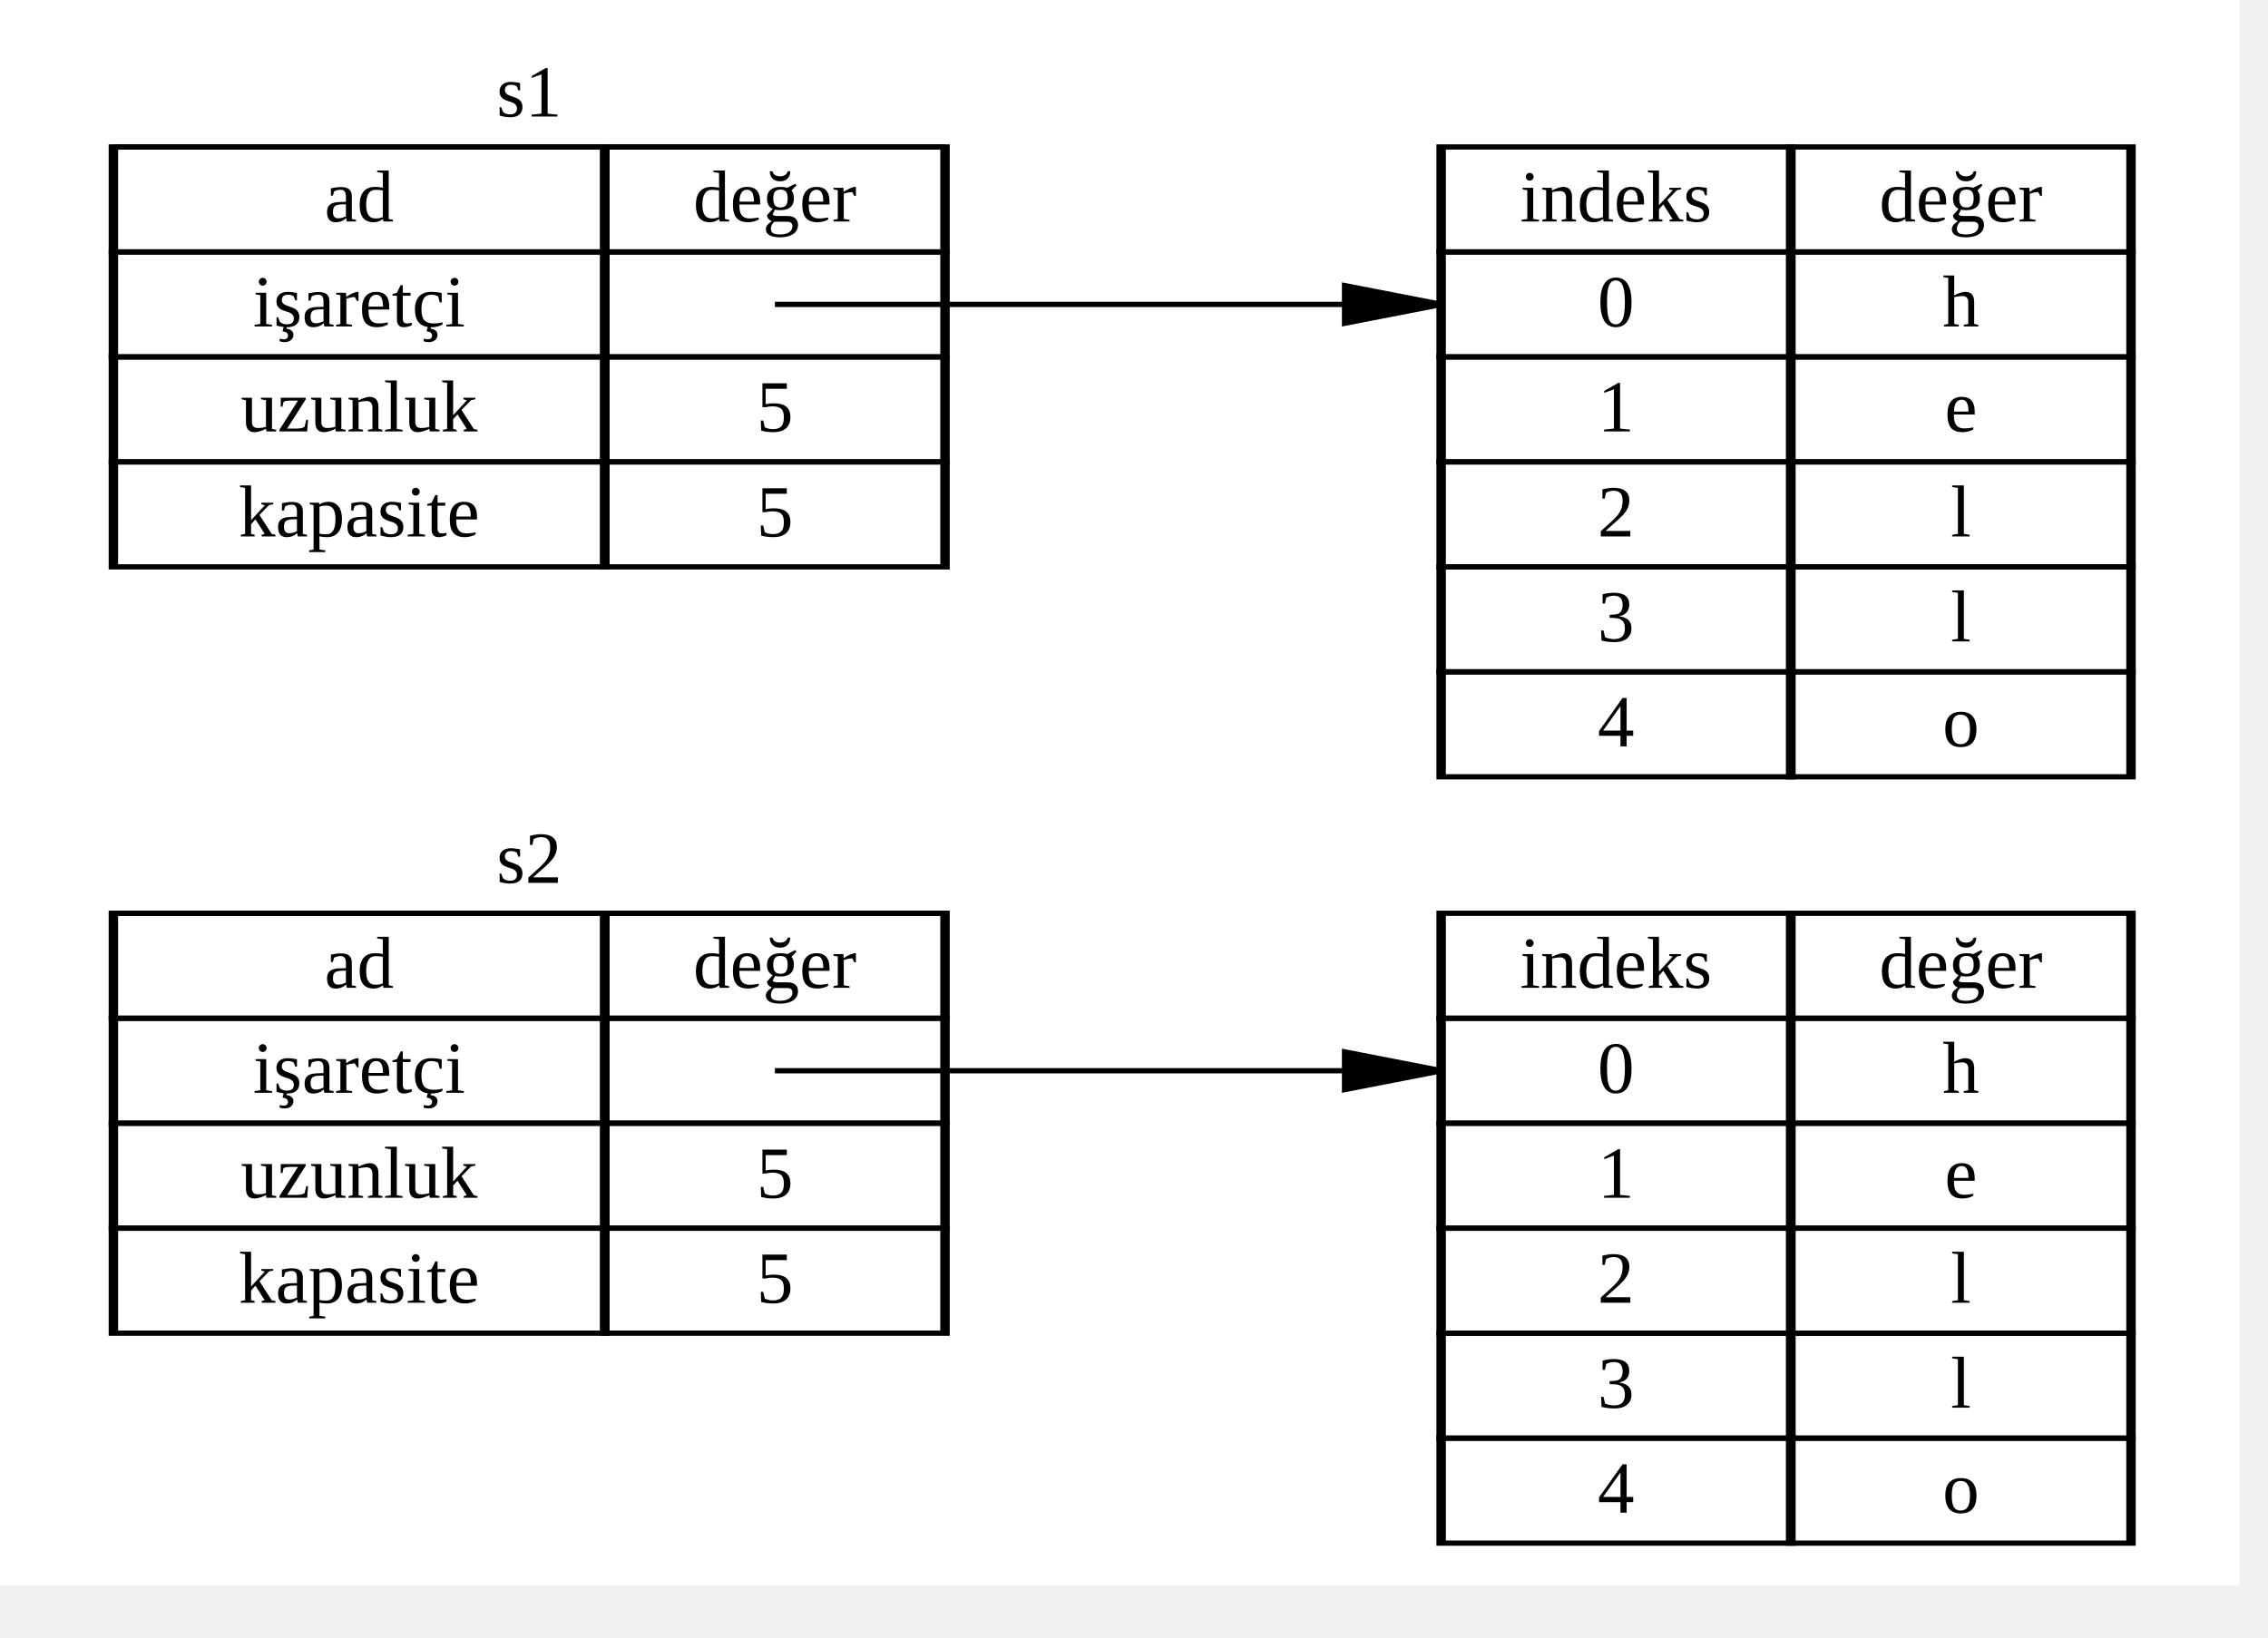
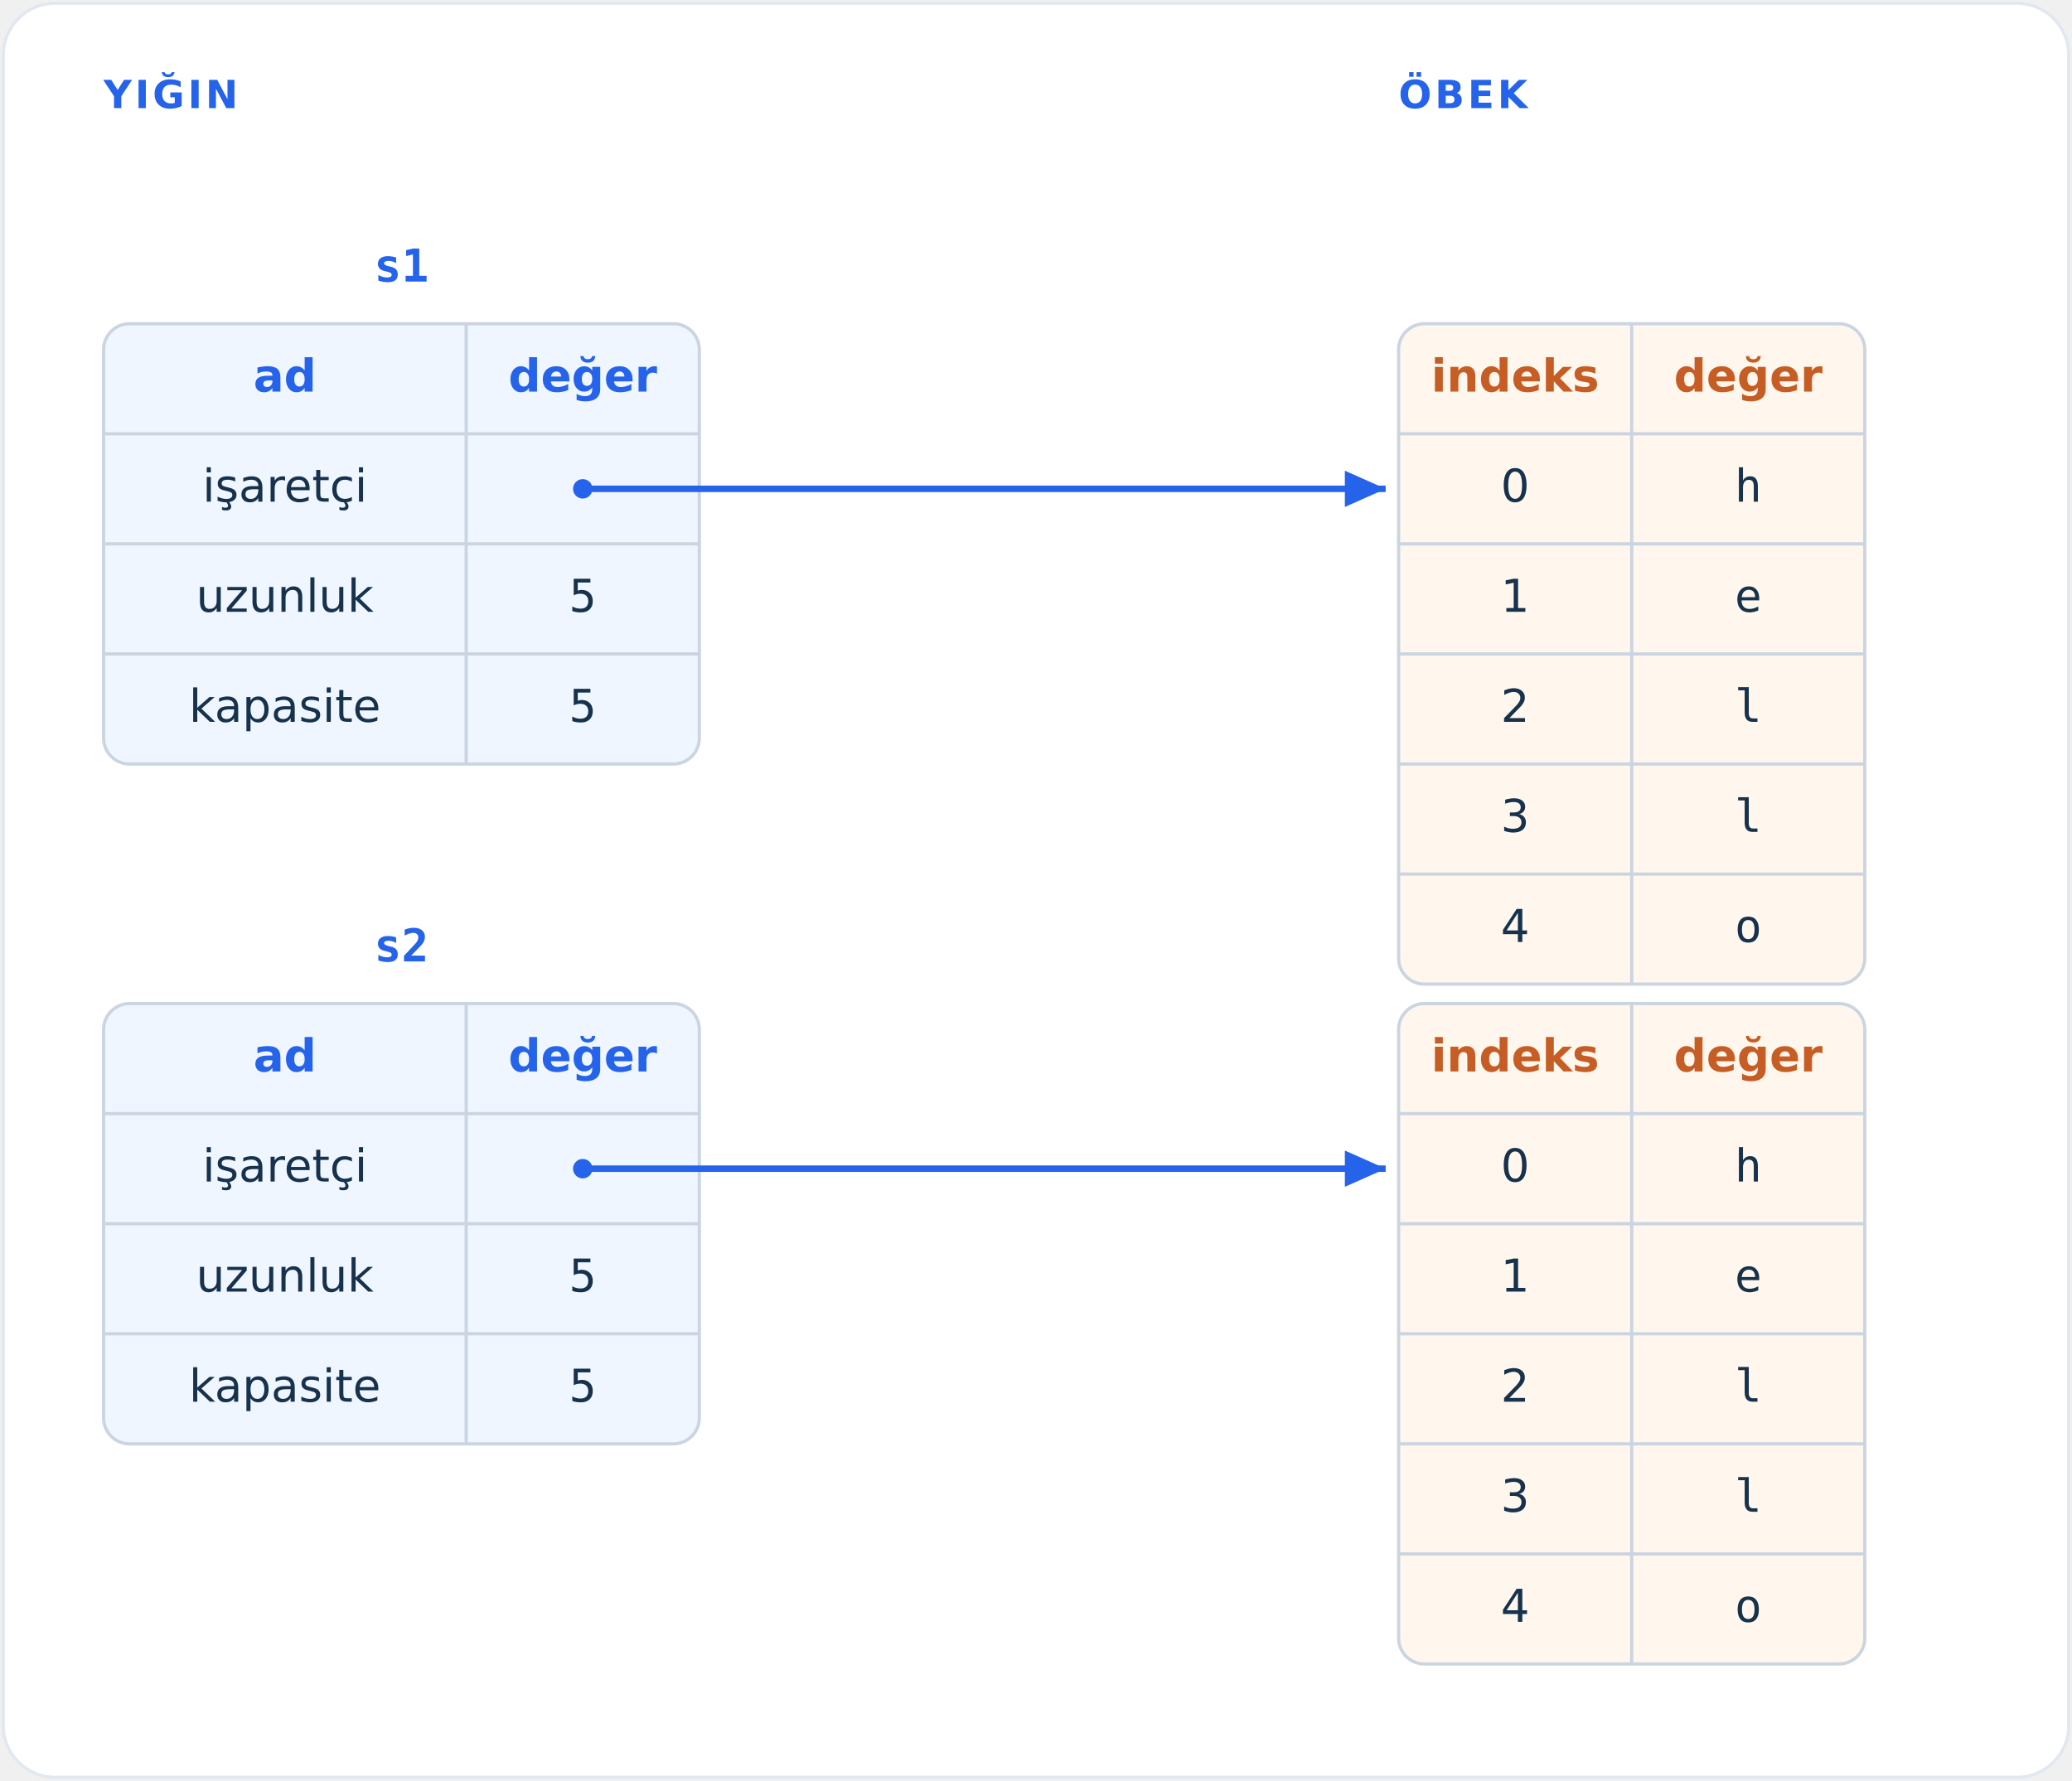
- <svg xmlns="http://www.w3.org/2000/svg" viewBox="0.00 0.00 1800 1300.00">
-   <g id="graph0" class="graph" transform="scale(7.50006 4.1667) rotate(0) translate(4 298)">
-     <polygon fill="#ffffff" stroke="transparent" points="-4,4 -4,-298 233,-298 233,4 -4,4" />
-     <g id="node1" class="node">
-       <polyline fill="none" stroke="#000000" points="8,-124 96,-124 " />
-       <text text-anchor="middle" x="52" y="-129.8" font-family="Liberation Serif, DejaVu Serif, serif" font-size="14.00" fill="#000000" transform="translate(52 0) scale(0.5555556 1) translate(-52 0)">s2</text>
-       <polygon fill="none" stroke="#000000" points="8,-104 8,-124 60,-124 60,-104 8,-104" />
-       <text text-anchor="middle" x="34" y="-109.8" font-family="Liberation Serif, DejaVu Serif, serif" font-size="14.00" fill="#000000" transform="translate(34 0) scale(0.5555556 1) translate(-34 0)">ad</text>
-       <polygon fill="none" stroke="#000000" points="60,-104 60,-124 96,-124 96,-104 60,-104" />
-       <text text-anchor="middle" x="78" y="-109.8" font-family="Liberation Serif, DejaVu Serif, serif" font-size="14.00" fill="#000000" transform="translate(78 0) scale(0.5555556 1) translate(-78 0)">değer</text>
-       <polygon fill="none" stroke="#000000" points="8,-84 8,-104 60,-104 60,-84 8,-84" />
-       <text text-anchor="middle" x="34" y="-89.8" font-family="Liberation Serif, DejaVu Serif, serif" font-size="14.00" fill="#000000" transform="translate(34 0) scale(0.5555556 1) translate(-34 0)">işaretçi</text>
-       <polygon fill="none" stroke="#000000" points="60,-84 60,-104 96,-104 96,-84 60,-84" />
-       <polygon fill="none" stroke="#000000" points="8,-64 8,-84 60,-84 60,-64 8,-64" />
-       <text text-anchor="middle" x="34" y="-69.8" font-family="Liberation Serif, DejaVu Serif, serif" font-size="14.00" fill="#000000" transform="translate(34 0) scale(0.5555556 1) translate(-34 0)">uzunluk</text>
-       <polygon fill="none" stroke="#000000" points="60,-64 60,-84 96,-84 96,-64 60,-64" />
-       <text text-anchor="middle" x="78" y="-69.8" font-family="Liberation Serif, DejaVu Serif, serif" font-size="14.00" fill="#000000" transform="translate(78 0) scale(0.5555556 1) translate(-78 0)">5</text>
-       <polygon fill="none" stroke="#000000" points="8,-44 8,-64 60,-64 60,-44 8,-44" />
-       <text text-anchor="middle" x="34" y="-49.8" font-family="Liberation Serif, DejaVu Serif, serif" font-size="14.00" fill="#000000" transform="translate(34 0) scale(0.5555556 1) translate(-34 0)">kapasite</text>
-       <polygon fill="none" stroke="#000000" points="60,-44 60,-64 96,-64 96,-44 60,-44" />
-       <text text-anchor="middle" x="78" y="-49.8" font-family="Liberation Serif, DejaVu Serif, serif" font-size="14.00" fill="#000000" transform="translate(78 0) scale(0.5555556 1) translate(-78 0)">5</text>
-     </g>
-     <g id="node2" class="node">
-       <polygon fill="none" stroke="#000000" points="148.5,-104 148.5,-124 185.5,-124 185.5,-104 148.5,-104" />
-       <text text-anchor="middle" x="167" y="-109.8" font-family="Liberation Serif, DejaVu Serif, serif" font-size="14.00" fill="#000000" transform="translate(167 0) scale(0.5555556 1) translate(-167 0)">indeks</text>
-       <polygon fill="none" stroke="#000000" points="185.5,-104 185.5,-124 221.5,-124 221.5,-104 185.5,-104" />
-       <text text-anchor="middle" x="203.5" y="-109.8" font-family="Liberation Serif, DejaVu Serif, serif" font-size="14.00" fill="#000000" transform="translate(203.5 0) scale(0.5555556 1) translate(-203.5 0)">değer</text>
-       <polygon fill="none" stroke="#000000" points="148.5,-84 148.5,-104 185.5,-104 185.5,-84 148.5,-84" />
-       <text text-anchor="middle" x="167" y="-89.8" font-family="Liberation Serif, DejaVu Serif, serif" font-size="14.00" fill="#000000" transform="translate(167 0) scale(0.5555556 1) translate(-167 0)">0</text>
-       <polygon fill="none" stroke="#000000" points="185.5,-84 185.5,-104 221.5,-104 221.5,-84 185.5,-84" />
-       <text text-anchor="middle" x="203.5" y="-89.8" font-family="Liberation Serif, DejaVu Serif, serif" font-size="14.00" fill="#000000" transform="translate(203.5 0) scale(0.5555556 1) translate(-203.5 0)">h</text>
-       <polygon fill="none" stroke="#000000" points="148.5,-64 148.5,-84 185.5,-84 185.5,-64 148.5,-64" />
-       <text text-anchor="middle" x="167" y="-69.8" font-family="Liberation Serif, DejaVu Serif, serif" font-size="14.00" fill="#000000" transform="translate(167 0) scale(0.5555556 1) translate(-167 0)">1</text>
-       <polygon fill="none" stroke="#000000" points="185.5,-64 185.5,-84 221.5,-84 221.5,-64 185.5,-64" />
-       <text text-anchor="middle" x="203.5" y="-69.8" font-family="Liberation Serif, DejaVu Serif, serif" font-size="14.00" fill="#000000" transform="translate(203.5 0) scale(0.5555556 1) translate(-203.5 0)">e</text>
-       <polygon fill="none" stroke="#000000" points="148.5,-44 148.5,-64 185.5,-64 185.5,-44 148.5,-44" />
-       <text text-anchor="middle" x="167" y="-49.8" font-family="Liberation Serif, DejaVu Serif, serif" font-size="14.00" fill="#000000" transform="translate(167 0) scale(0.5555556 1) translate(-167 0)">2</text>
-       <polygon fill="none" stroke="#000000" points="185.5,-44 185.5,-64 221.5,-64 221.5,-44 185.5,-44" />
-       <text text-anchor="middle" x="203.5" y="-49.8" font-family="Liberation Serif, DejaVu Serif, serif" font-size="14.00" fill="#000000" transform="translate(203.5 0) scale(0.5555556 1) translate(-203.5 0)">l</text>
-       <polygon fill="none" stroke="#000000" points="148.5,-24 148.5,-44 185.5,-44 185.5,-24 148.5,-24" />
-       <text text-anchor="middle" x="167" y="-29.8" font-family="Liberation Serif, DejaVu Serif, serif" font-size="14.00" fill="#000000" transform="translate(167 0) scale(0.5555556 1) translate(-167 0)">3</text>
-       <polygon fill="none" stroke="#000000" points="185.5,-24 185.5,-44 221.5,-44 221.5,-24 185.5,-24" />
-       <text text-anchor="middle" x="203.5" y="-29.8" font-family="Liberation Serif, DejaVu Serif, serif" font-size="14.00" fill="#000000" transform="translate(203.5 0) scale(0.5555556 1) translate(-203.5 0)">l</text>
-       <polygon fill="none" stroke="#000000" points="148.5,-4 148.5,-24 185.5,-24 185.5,-4 148.5,-4" />
-       <text text-anchor="middle" x="167" y="-9.8" font-family="Liberation Serif, DejaVu Serif, serif" font-size="14.00" fill="#000000" transform="translate(167 0) scale(0.5555556 1) translate(-167 0)">4</text>
-       <polygon fill="none" stroke="#000000" points="185.5,-4 185.5,-24 221.5,-24 221.5,-4 185.5,-4" />
-       <text text-anchor="middle" x="203.5" y="-9.8" font-family="Liberation Serif, DejaVu Serif, serif" font-size="14.00" fill="#000000" transform="translate(203.5 0) scale(0.5555556 1) translate(-203.5 0)">o</text>
-     </g>
-     <g id="edge1" class="edge">
-       <path fill="none" stroke="#000000" d="M78,-94C78,-94 109.341,-94 138.38,-94" />
-       <polygon fill="#000000" stroke="#000000" points="138.5,-97.5 148.5,-94 138.5,-90.5 138.5,-97.5" />
-     </g>
-     <g id="node3" class="node">
-       <polyline fill="none" stroke="#000000" points="8,-270 96,-270 " />
-       <text text-anchor="middle" x="52" y="-275.8" font-family="Liberation Serif, DejaVu Serif, serif" font-size="14.00" fill="#000000" transform="translate(52 0) scale(0.5555556 1) translate(-52 0)">s1</text>
-       <polygon fill="none" stroke="#000000" points="8,-250 8,-270 60,-270 60,-250 8,-250" />
-       <text text-anchor="middle" x="34" y="-255.8" font-family="Liberation Serif, DejaVu Serif, serif" font-size="14.00" fill="#000000" transform="translate(34 0) scale(0.5555556 1) translate(-34 0)">ad</text>
-       <polygon fill="none" stroke="#000000" points="60,-250 60,-270 96,-270 96,-250 60,-250" />
-       <text text-anchor="middle" x="78" y="-255.8" font-family="Liberation Serif, DejaVu Serif, serif" font-size="14.00" fill="#000000" transform="translate(78 0) scale(0.5555556 1) translate(-78 0)">değer</text>
-       <polygon fill="none" stroke="#000000" points="8,-230 8,-250 60,-250 60,-230 8,-230" />
-       <text text-anchor="middle" x="34" y="-235.8" font-family="Liberation Serif, DejaVu Serif, serif" font-size="14.00" fill="#000000" transform="translate(34 0) scale(0.5555556 1) translate(-34 0)">işaretçi</text>
-       <polygon fill="none" stroke="#000000" points="60,-230 60,-250 96,-250 96,-230 60,-230" />
-       <polygon fill="none" stroke="#000000" points="8,-210 8,-230 60,-230 60,-210 8,-210" />
-       <text text-anchor="middle" x="34" y="-215.8" font-family="Liberation Serif, DejaVu Serif, serif" font-size="14.00" fill="#000000" transform="translate(34 0) scale(0.5555556 1) translate(-34 0)">uzunluk</text>
-       <polygon fill="none" stroke="#000000" points="60,-210 60,-230 96,-230 96,-210 60,-210" />
-       <text text-anchor="middle" x="78" y="-215.8" font-family="Liberation Serif, DejaVu Serif, serif" font-size="14.00" fill="#000000" transform="translate(78 0) scale(0.5555556 1) translate(-78 0)">5</text>
-       <polygon fill="none" stroke="#000000" points="8,-190 8,-210 60,-210 60,-190 8,-190" />
-       <text text-anchor="middle" x="34" y="-195.8" font-family="Liberation Serif, DejaVu Serif, serif" font-size="14.00" fill="#000000" transform="translate(34 0) scale(0.5555556 1) translate(-34 0)">kapasite</text>
-       <polygon fill="none" stroke="#000000" points="60,-190 60,-210 96,-210 96,-190 60,-190" />
-       <text text-anchor="middle" x="78" y="-195.8" font-family="Liberation Serif, DejaVu Serif, serif" font-size="14.00" fill="#000000" transform="translate(78 0) scale(0.5555556 1) translate(-78 0)">5</text>
-     </g>
-     <g id="node4" class="node">
-       <polygon fill="none" stroke="#000000" points="148.5,-250 148.5,-270 185.5,-270 185.5,-250 148.5,-250" />
-       <text text-anchor="middle" x="167" y="-255.8" font-family="Liberation Serif, DejaVu Serif, serif" font-size="14.00" fill="#000000" transform="translate(167 0) scale(0.5555556 1) translate(-167 0)">indeks</text>
-       <polygon fill="none" stroke="#000000" points="185.5,-250 185.5,-270 221.5,-270 221.5,-250 185.5,-250" />
-       <text text-anchor="middle" x="203.5" y="-255.8" font-family="Liberation Serif, DejaVu Serif, serif" font-size="14.00" fill="#000000" transform="translate(203.5 0) scale(0.5555556 1) translate(-203.5 0)">değer</text>
-       <polygon fill="none" stroke="#000000" points="148.5,-230 148.5,-250 185.5,-250 185.5,-230 148.5,-230" />
-       <text text-anchor="middle" x="167" y="-235.8" font-family="Liberation Serif, DejaVu Serif, serif" font-size="14.00" fill="#000000" transform="translate(167 0) scale(0.5555556 1) translate(-167 0)">0</text>
-       <polygon fill="none" stroke="#000000" points="185.5,-230 185.5,-250 221.5,-250 221.5,-230 185.5,-230" />
-       <text text-anchor="middle" x="203.5" y="-235.8" font-family="Liberation Serif, DejaVu Serif, serif" font-size="14.00" fill="#000000" transform="translate(203.5 0) scale(0.5555556 1) translate(-203.5 0)">h</text>
-       <polygon fill="none" stroke="#000000" points="148.5,-210 148.5,-230 185.5,-230 185.5,-210 148.5,-210" />
-       <text text-anchor="middle" x="167" y="-215.8" font-family="Liberation Serif, DejaVu Serif, serif" font-size="14.00" fill="#000000" transform="translate(167 0) scale(0.5555556 1) translate(-167 0)">1</text>
-       <polygon fill="none" stroke="#000000" points="185.5,-210 185.5,-230 221.5,-230 221.5,-210 185.5,-210" />
-       <text text-anchor="middle" x="203.5" y="-215.8" font-family="Liberation Serif, DejaVu Serif, serif" font-size="14.00" fill="#000000" transform="translate(203.5 0) scale(0.5555556 1) translate(-203.5 0)">e</text>
-       <polygon fill="none" stroke="#000000" points="148.5,-190 148.5,-210 185.5,-210 185.5,-190 148.5,-190" />
-       <text text-anchor="middle" x="167" y="-195.8" font-family="Liberation Serif, DejaVu Serif, serif" font-size="14.00" fill="#000000" transform="translate(167 0) scale(0.5555556 1) translate(-167 0)">2</text>
-       <polygon fill="none" stroke="#000000" points="185.5,-190 185.5,-210 221.5,-210 221.5,-190 185.5,-190" />
-       <text text-anchor="middle" x="203.5" y="-195.8" font-family="Liberation Serif, DejaVu Serif, serif" font-size="14.00" fill="#000000" transform="translate(203.5 0) scale(0.5555556 1) translate(-203.5 0)">l</text>
-       <polygon fill="none" stroke="#000000" points="148.5,-170 148.5,-190 185.5,-190 185.5,-170 148.5,-170" />
-       <text text-anchor="middle" x="167" y="-175.8" font-family="Liberation Serif, DejaVu Serif, serif" font-size="14.00" fill="#000000" transform="translate(167 0) scale(0.5555556 1) translate(-167 0)">3</text>
-       <polygon fill="none" stroke="#000000" points="185.5,-170 185.5,-190 221.5,-190 221.5,-170 185.5,-170" />
-       <text text-anchor="middle" x="203.5" y="-175.8" font-family="Liberation Serif, DejaVu Serif, serif" font-size="14.00" fill="#000000" transform="translate(203.5 0) scale(0.5555556 1) translate(-203.5 0)">l</text>
-       <polygon fill="none" stroke="#000000" points="148.5,-150 148.5,-170 185.5,-170 185.5,-150 148.5,-150" />
-       <text text-anchor="middle" x="167" y="-155.8" font-family="Liberation Serif, DejaVu Serif, serif" font-size="14.00" fill="#000000" transform="translate(167 0) scale(0.5555556 1) translate(-167 0)">4</text>
-       <polygon fill="none" stroke="#000000" points="185.5,-150 185.5,-170 221.5,-170 221.5,-150 185.5,-150" />
-       <text text-anchor="middle" x="203.5" y="-155.8" font-family="Liberation Serif, DejaVu Serif, serif" font-size="14.00" fill="#000000" transform="translate(203.5 0) scale(0.5555556 1) translate(-203.5 0)">o</text>
-     </g>
-     <g id="edge2" class="edge">
-       <path fill="none" stroke="#000000" d="M78,-240C78,-240 109.341,-240 138.38,-240" />
-       <polygon fill="#000000" stroke="#000000" points="138.5,-243.5 148.5,-240 138.5,-236.5 138.5,-243.5" />
-     </g>
-   </g>
+ <svg xmlns="http://www.w3.org/2000/svg" width="640" height="550" viewBox="0 0 640 550" preserveAspectRatio="xMidYMid meet" role="img" aria-labelledby="title desc">
+   <defs>
+     <marker id="arrow" viewBox="0 0 10 10" refX="9" refY="5" markerWidth="7" markerHeight="7" orient="auto-start-reverse">
+       <path d="M 0 1 L 9 5 L 0 9 Z" fill="#2563eb" />
+     </marker>
+   </defs>
+   <style>text { font-family: "DejaVu Sans", sans-serif; fill: #17324d; font-size: 14px; } .label { font-size: 12px; font-weight: 600; letter-spacing: 1px; } .code { font-family: "DejaVu Sans Mono", monospace; } .heading { font-weight: 600; } .grid { stroke: #cbd5e1; stroke-width: 1; }</style>
+   <rect x="1" y="1" width="638" height="548" rx="16" fill="#fff" stroke="#e2e8f0" />
+   <text x="32" y="30" text-anchor="start" dominant-baseline="middle" class="label" style="fill:#2563eb">YIĞIN</text>
+   <text x="432" y="30" text-anchor="start" dominant-baseline="middle" class="label" style="fill:#2563eb">ÖBEK</text>
+   <text x="124.0" y="83" text-anchor="middle" dominant-baseline="middle" class="code heading" style="fill:#2563eb">s1</text>
+   <rect x="32" y="100" width="184" height="136" rx="8" fill="#eff6ff" stroke="#cbd5e1" />
+   <path d="M32,134 H216 M144,100 V236" class="grid" fill="none" />
+   <path d="M32,168 H216" class="grid" />
+   <path d="M32,202 H216" class="grid" />
+   <text x="88.0" y="117" text-anchor="middle" dominant-baseline="middle" class="heading" style="fill:#2563eb">ad</text>
+   <text x="180.0" y="117" text-anchor="middle" dominant-baseline="middle" class="heading" style="fill:#2563eb">değer</text>
+   <text x="88.0" y="151" text-anchor="middle" dominant-baseline="middle" class="">işaretçi</text>
+   <text x="180.0" y="151" text-anchor="middle" dominant-baseline="middle" class="code" />
+   <text x="88.0" y="185" text-anchor="middle" dominant-baseline="middle" class="">uzunluk</text>
+   <text x="180.0" y="185" text-anchor="middle" dominant-baseline="middle" class="code">5</text>
+   <text x="88.0" y="219" text-anchor="middle" dominant-baseline="middle" class="">kapasite</text>
+   <text x="180.0" y="219" text-anchor="middle" dominant-baseline="middle" class="code">5</text>
+   <rect x="432" y="100" width="144" height="204" rx="8" fill="#fff7ed" stroke="#cbd5e1" />
+   <path d="M432,134 H576 M504,100 V304" class="grid" fill="none" />
+   <path d="M432,168 H576" class="grid" />
+   <path d="M432,202 H576" class="grid" />
+   <path d="M432,236 H576" class="grid" />
+   <path d="M432,270 H576" class="grid" />
+   <text x="468.0" y="117" text-anchor="middle" dominant-baseline="middle" class="heading" style="fill:#c65d24">indeks</text>
+   <text x="540.0" y="117" text-anchor="middle" dominant-baseline="middle" class="heading" style="fill:#c65d24">değer</text>
+   <text x="468.0" y="151" text-anchor="middle" dominant-baseline="middle" class="">0</text>
+   <text x="540.0" y="151" text-anchor="middle" dominant-baseline="middle" class="code">h</text>
+   <text x="468.0" y="185" text-anchor="middle" dominant-baseline="middle" class="">1</text>
+   <text x="540.0" y="185" text-anchor="middle" dominant-baseline="middle" class="code">e</text>
+   <text x="468.0" y="219" text-anchor="middle" dominant-baseline="middle" class="">2</text>
+   <text x="540.0" y="219" text-anchor="middle" dominant-baseline="middle" class="code">l</text>
+   <text x="468.0" y="253" text-anchor="middle" dominant-baseline="middle" class="">3</text>
+   <text x="540.0" y="253" text-anchor="middle" dominant-baseline="middle" class="code">l</text>
+   <text x="468.0" y="287" text-anchor="middle" dominant-baseline="middle" class="">4</text>
+   <text x="540.0" y="287" text-anchor="middle" dominant-baseline="middle" class="code">o</text>
+   <circle cx="180.0" cy="151" r="3" fill="#2563eb" />
+   <path d="M180.0,151 L428,151" fill="none" stroke="#2563eb" stroke-width="2" marker-end="url(#arrow)" />
+   <text x="124.0" y="293" text-anchor="middle" dominant-baseline="middle" class="code heading" style="fill:#2563eb">s2</text>
+   <rect x="32" y="310" width="184" height="136" rx="8" fill="#eff6ff" stroke="#cbd5e1" />
+   <path d="M32,344 H216 M144,310 V446" class="grid" fill="none" />
+   <path d="M32,378 H216" class="grid" />
+   <path d="M32,412 H216" class="grid" />
+   <text x="88.0" y="327" text-anchor="middle" dominant-baseline="middle" class="heading" style="fill:#2563eb">ad</text>
+   <text x="180.0" y="327" text-anchor="middle" dominant-baseline="middle" class="heading" style="fill:#2563eb">değer</text>
+   <text x="88.0" y="361" text-anchor="middle" dominant-baseline="middle" class="">işaretçi</text>
+   <text x="180.0" y="361" text-anchor="middle" dominant-baseline="middle" class="code" />
+   <text x="88.0" y="395" text-anchor="middle" dominant-baseline="middle" class="">uzunluk</text>
+   <text x="180.0" y="395" text-anchor="middle" dominant-baseline="middle" class="code">5</text>
+   <text x="88.0" y="429" text-anchor="middle" dominant-baseline="middle" class="">kapasite</text>
+   <text x="180.0" y="429" text-anchor="middle" dominant-baseline="middle" class="code">5</text>
+   <rect x="432" y="310" width="144" height="204" rx="8" fill="#fff7ed" stroke="#cbd5e1" />
+   <path d="M432,344 H576 M504,310 V514" class="grid" fill="none" />
+   <path d="M432,378 H576" class="grid" />
+   <path d="M432,412 H576" class="grid" />
+   <path d="M432,446 H576" class="grid" />
+   <path d="M432,480 H576" class="grid" />
+   <text x="468.0" y="327" text-anchor="middle" dominant-baseline="middle" class="heading" style="fill:#c65d24">indeks</text>
+   <text x="540.0" y="327" text-anchor="middle" dominant-baseline="middle" class="heading" style="fill:#c65d24">değer</text>
+   <text x="468.0" y="361" text-anchor="middle" dominant-baseline="middle" class="">0</text>
+   <text x="540.0" y="361" text-anchor="middle" dominant-baseline="middle" class="code">h</text>
+   <text x="468.0" y="395" text-anchor="middle" dominant-baseline="middle" class="">1</text>
+   <text x="540.0" y="395" text-anchor="middle" dominant-baseline="middle" class="code">e</text>
+   <text x="468.0" y="429" text-anchor="middle" dominant-baseline="middle" class="">2</text>
+   <text x="540.0" y="429" text-anchor="middle" dominant-baseline="middle" class="code">l</text>
+   <text x="468.0" y="463" text-anchor="middle" dominant-baseline="middle" class="">3</text>
+   <text x="540.0" y="463" text-anchor="middle" dominant-baseline="middle" class="code">l</text>
+   <text x="468.0" y="497" text-anchor="middle" dominant-baseline="middle" class="">4</text>
+   <text x="540.0" y="497" text-anchor="middle" dominant-baseline="middle" class="code">o</text>
+   <circle cx="180.0" cy="361" r="3" fill="#2563eb" />
+   <path d="M180.0,361 L428,361" fill="none" stroke="#2563eb" stroke-width="2" marker-end="url(#arrow)" />
</svg>
